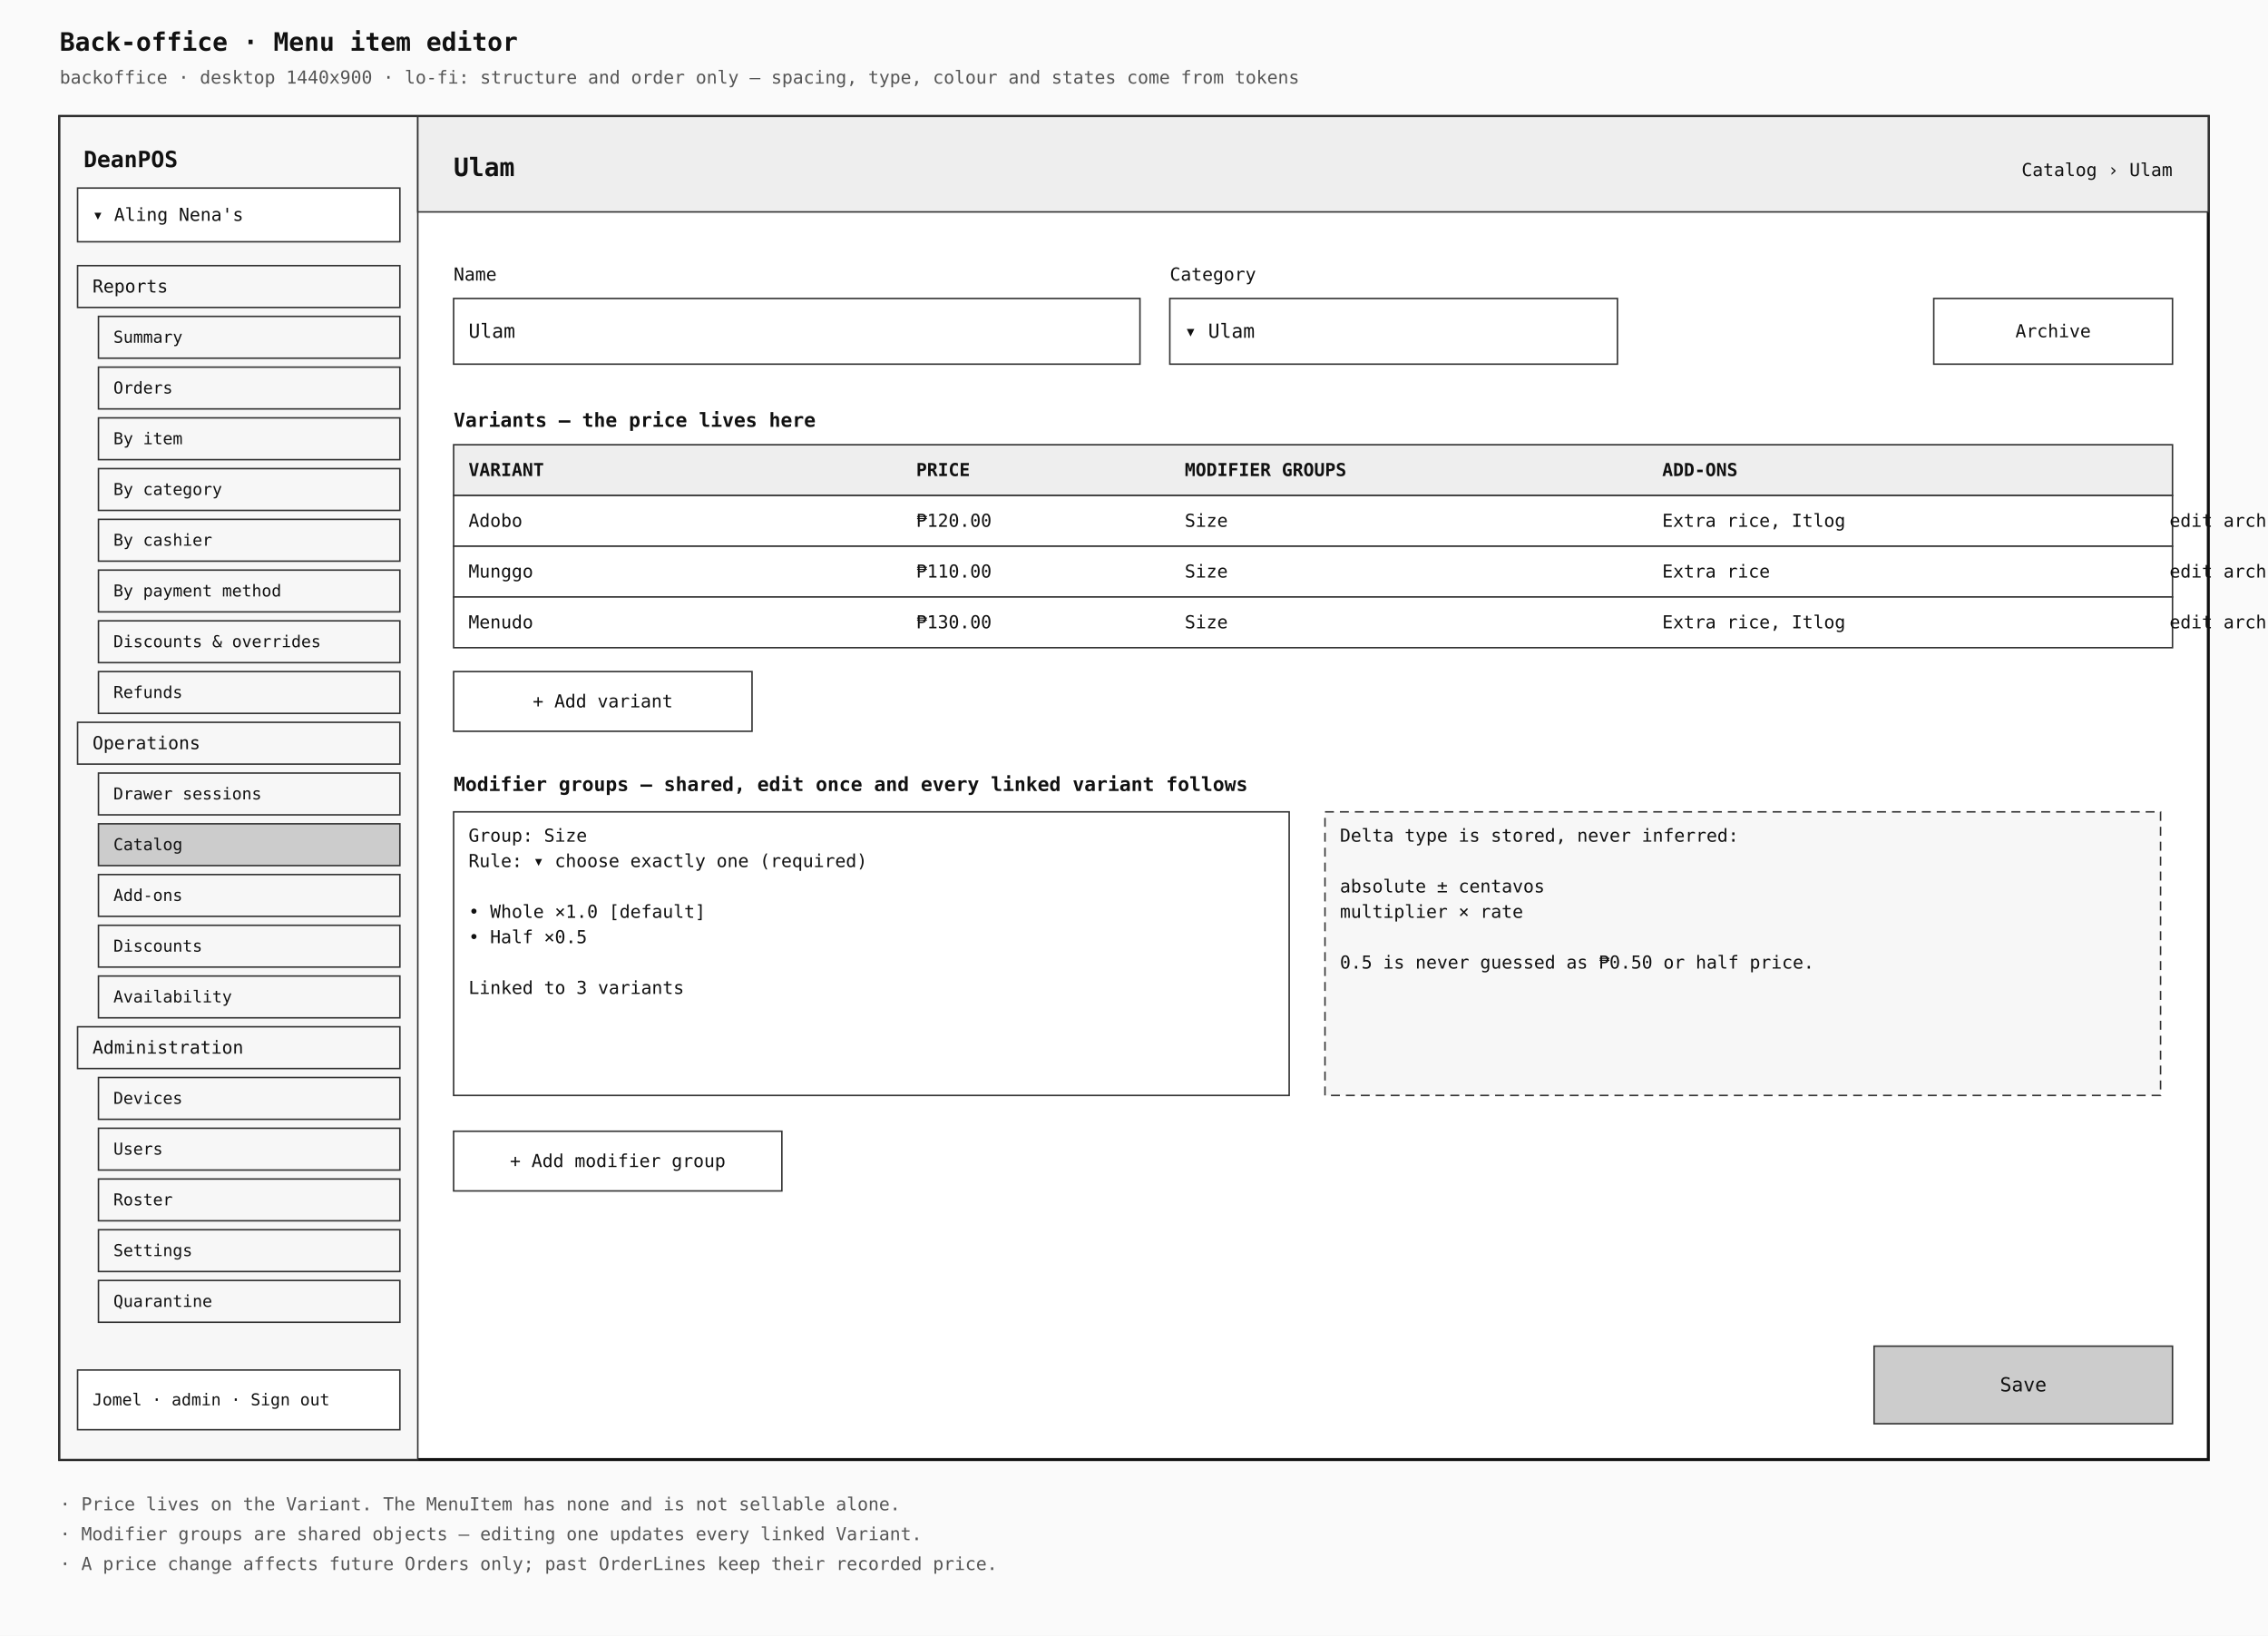
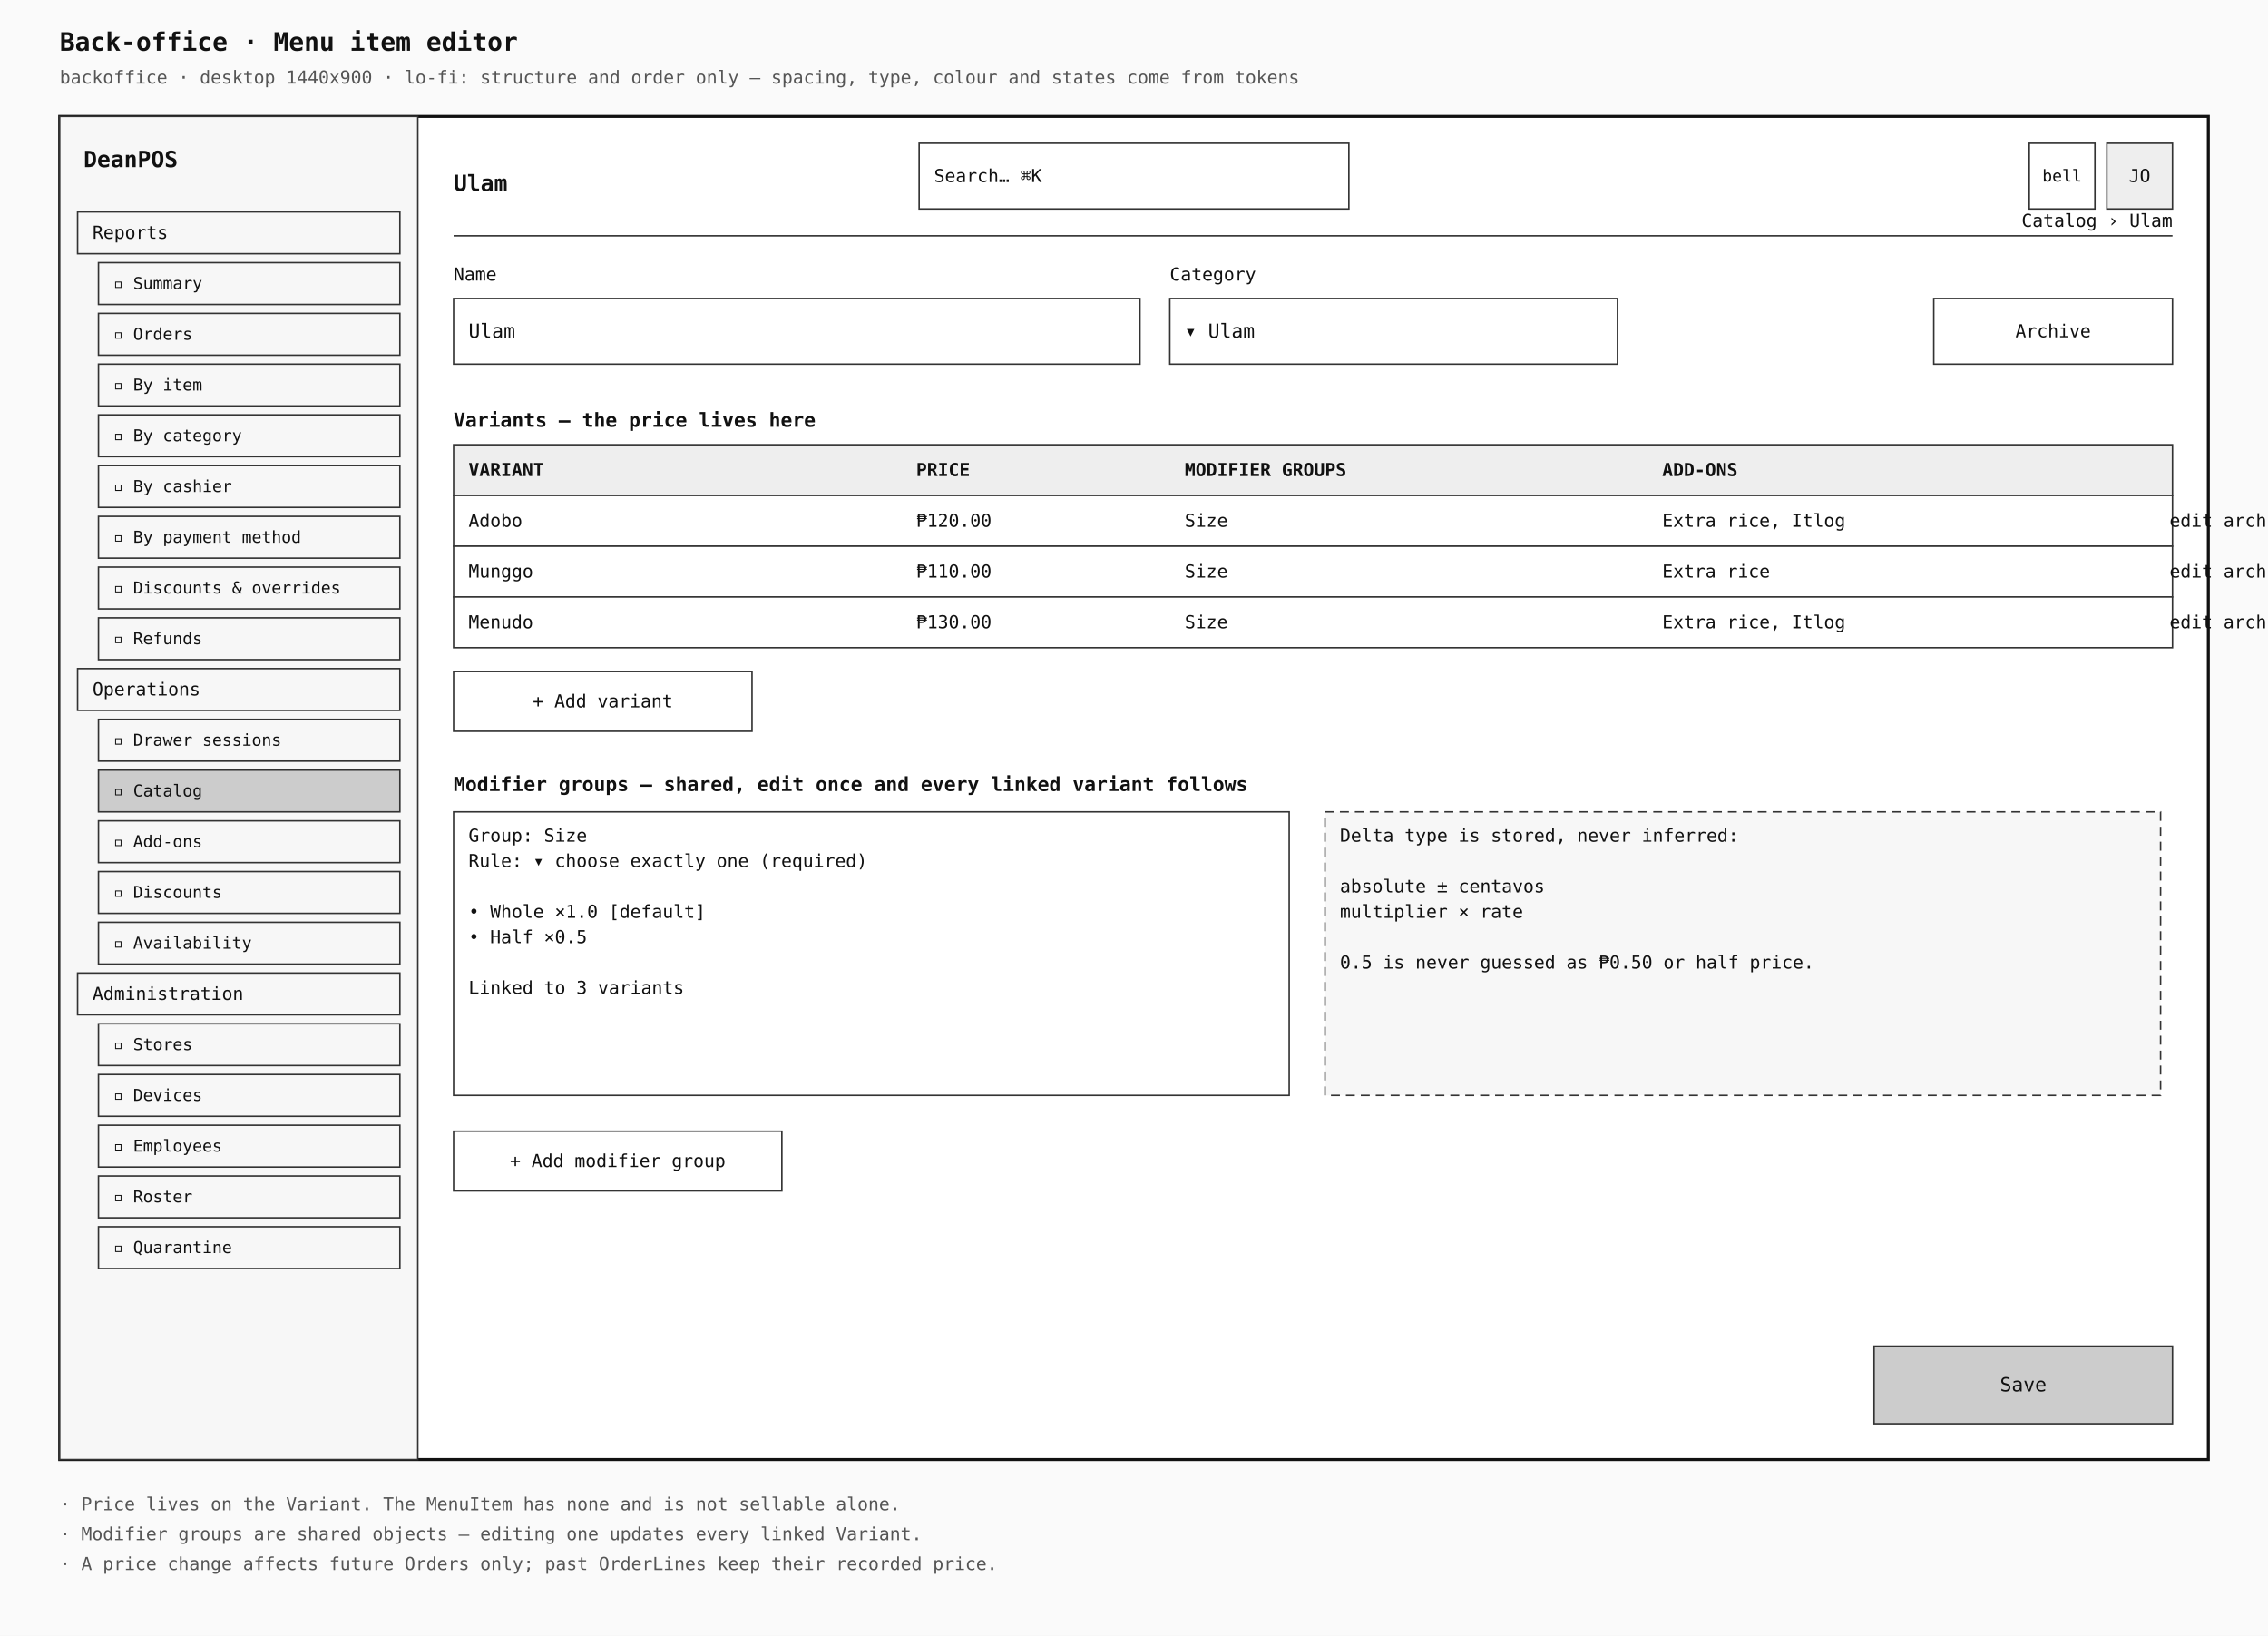
<svg xmlns="http://www.w3.org/2000/svg" width="1520" height="1096" viewBox="0 0 1520 1096" font-family="ui-monospace, SFMono-Regular, Menlo, monospace">
  <rect width="1520" height="1096" fill="#fafafa" />
  <text x="40" y="34" font-size="17" font-weight="bold" fill="#111">Back-office · Menu item editor</text>
  <text x="40" y="56" font-size="12" fill="#555">backoffice · desktop 1440x900 · lo-fi: structure and order only — spacing, type, colour and states come from tokens</text>
  <g transform="translate(40,78)">
    <rect x="0" y="0" width="1440" height="900" fill="#ffffff" stroke="#111" stroke-width="2" />
    <rect x="0" y="0" width="240" height="900" rx="0" fill="#f7f7f7" stroke="#333" stroke-width="1" />
    <text x="16" y="34" font-size="15" text-anchor="start" font-weight="bold" fill="#111">DeanPOS</text>
-     <rect x="12" y="48" width="216" height="36" rx="0" fill="#ffffff" stroke="#333" stroke-width="1" />
-     <text x="22" y="70.0" font-size="12" fill="#111">▾  Aling Nena's</text>
-     <rect x="12" y="100" width="216" height="28" rx="0" fill="#f7f7f7" stroke="#333" stroke-width="1" />
-     <text x="22" y="118.0" font-size="12" fill="#111">Reports</text>
-     <rect x="26" y="134" width="202" height="28" rx="0" fill="#f7f7f7" stroke="#333" stroke-width="1" />
-     <text x="36" y="151.667" font-size="11" fill="#111">Summary</text>
-     <rect x="26" y="168" width="202" height="28" rx="0" fill="#f7f7f7" stroke="#333" stroke-width="1" />
-     <text x="36" y="185.667" font-size="11" fill="#111">Orders</text>
-     <rect x="26" y="202" width="202" height="28" rx="0" fill="#f7f7f7" stroke="#333" stroke-width="1" />
-     <text x="36" y="219.667" font-size="11" fill="#111">By item</text>
-     <rect x="26" y="236" width="202" height="28" rx="0" fill="#f7f7f7" stroke="#333" stroke-width="1" />
-     <text x="36" y="253.667" font-size="11" fill="#111">By category</text>
-     <rect x="26" y="270" width="202" height="28" rx="0" fill="#f7f7f7" stroke="#333" stroke-width="1" />
-     <text x="36" y="287.667" font-size="11" fill="#111">By cashier</text>
-     <rect x="26" y="304" width="202" height="28" rx="0" fill="#f7f7f7" stroke="#333" stroke-width="1" />
-     <text x="36" y="321.667" font-size="11" fill="#111">By payment method</text>
-     <rect x="26" y="338" width="202" height="28" rx="0" fill="#f7f7f7" stroke="#333" stroke-width="1" />
-     <text x="36" y="355.667" font-size="11" fill="#111">Discounts &amp; overrides</text>
-     <rect x="26" y="372" width="202" height="28" rx="0" fill="#f7f7f7" stroke="#333" stroke-width="1" />
-     <text x="36" y="389.667" font-size="11" fill="#111">Refunds</text>
-     <rect x="12" y="406" width="216" height="28" rx="0" fill="#f7f7f7" stroke="#333" stroke-width="1" />
-     <text x="22" y="424.0" font-size="12" fill="#111">Operations</text>
-     <rect x="26" y="440" width="202" height="28" rx="0" fill="#f7f7f7" stroke="#333" stroke-width="1" />
-     <text x="36" y="457.667" font-size="11" fill="#111">Drawer sessions</text>
-     <rect x="26" y="474" width="202" height="28" rx="0" fill="#cccccc" stroke="#333" stroke-width="1" />
-     <text x="36" y="491.667" font-size="11" fill="#111">Catalog</text>
-     <rect x="26" y="508" width="202" height="28" rx="0" fill="#f7f7f7" stroke="#333" stroke-width="1" />
-     <text x="36" y="525.667" font-size="11" fill="#111">Add-ons</text>
-     <rect x="26" y="542" width="202" height="28" rx="0" fill="#f7f7f7" stroke="#333" stroke-width="1" />
-     <text x="36" y="559.667" font-size="11" fill="#111">Discounts</text>
-     <rect x="26" y="576" width="202" height="28" rx="0" fill="#f7f7f7" stroke="#333" stroke-width="1" />
-     <text x="36" y="593.667" font-size="11" fill="#111">Availability</text>
-     <rect x="12" y="610" width="216" height="28" rx="0" fill="#f7f7f7" stroke="#333" stroke-width="1" />
-     <text x="22" y="628.0" font-size="12" fill="#111">Administration</text>
-     <rect x="26" y="644" width="202" height="28" rx="0" fill="#f7f7f7" stroke="#333" stroke-width="1" />
-     <text x="36" y="661.667" font-size="11" fill="#111">Devices</text>
-     <rect x="26" y="678" width="202" height="28" rx="0" fill="#f7f7f7" stroke="#333" stroke-width="1" />
-     <text x="36" y="695.667" font-size="11" fill="#111">Users</text>
-     <rect x="26" y="712" width="202" height="28" rx="0" fill="#f7f7f7" stroke="#333" stroke-width="1" />
-     <text x="36" y="729.667" font-size="11" fill="#111">Roster</text>
-     <rect x="26" y="746" width="202" height="28" rx="0" fill="#f7f7f7" stroke="#333" stroke-width="1" />
-     <text x="36" y="763.667" font-size="11" fill="#111">Settings</text>
-     <rect x="26" y="780" width="202" height="28" rx="0" fill="#f7f7f7" stroke="#333" stroke-width="1" />
-     <text x="36" y="797.667" font-size="11" fill="#111">Quarantine</text>
-     <rect x="12" y="840" width="216" height="40" rx="0" fill="#ffffff" stroke="#333" stroke-width="1" />
-     <text x="22" y="863.667" font-size="11" fill="#111">Jomel · admin  ·  Sign out</text>
-     <rect x="240" y="0" width="1200" height="64" rx="0" fill="#eeeeee" stroke="#333" stroke-width="1" />
-     <text x="264" y="40" font-size="17" text-anchor="start" font-weight="bold" fill="#111">Ulam</text>
-     <text x="1416" y="40" font-size="12" text-anchor="end" font-weight="normal" fill="#111">Catalog › Ulam</text>
+     <rect x="12" y="64" width="216" height="28" rx="0" fill="#f7f7f7" stroke="#333" stroke-width="1" />
+     <text x="22" y="82.0" font-size="12" fill="#111">Reports</text>
+     <rect x="26" y="98" width="202" height="28" rx="0" fill="#f7f7f7" stroke="#333" stroke-width="1" />
+     <text x="36" y="115.667" font-size="11" fill="#111">▫  Summary</text>
+     <rect x="26" y="132" width="202" height="28" rx="0" fill="#f7f7f7" stroke="#333" stroke-width="1" />
+     <text x="36" y="149.667" font-size="11" fill="#111">▫  Orders</text>
+     <rect x="26" y="166" width="202" height="28" rx="0" fill="#f7f7f7" stroke="#333" stroke-width="1" />
+     <text x="36" y="183.667" font-size="11" fill="#111">▫  By item</text>
+     <rect x="26" y="200" width="202" height="28" rx="0" fill="#f7f7f7" stroke="#333" stroke-width="1" />
+     <text x="36" y="217.667" font-size="11" fill="#111">▫  By category</text>
+     <rect x="26" y="234" width="202" height="28" rx="0" fill="#f7f7f7" stroke="#333" stroke-width="1" />
+     <text x="36" y="251.667" font-size="11" fill="#111">▫  By cashier</text>
+     <rect x="26" y="268" width="202" height="28" rx="0" fill="#f7f7f7" stroke="#333" stroke-width="1" />
+     <text x="36" y="285.667" font-size="11" fill="#111">▫  By payment method</text>
+     <rect x="26" y="302" width="202" height="28" rx="0" fill="#f7f7f7" stroke="#333" stroke-width="1" />
+     <text x="36" y="319.667" font-size="11" fill="#111">▫  Discounts &amp; overrides</text>
+     <rect x="26" y="336" width="202" height="28" rx="0" fill="#f7f7f7" stroke="#333" stroke-width="1" />
+     <text x="36" y="353.667" font-size="11" fill="#111">▫  Refunds</text>
+     <rect x="12" y="370" width="216" height="28" rx="0" fill="#f7f7f7" stroke="#333" stroke-width="1" />
+     <text x="22" y="388.0" font-size="12" fill="#111">Operations</text>
+     <rect x="26" y="404" width="202" height="28" rx="0" fill="#f7f7f7" stroke="#333" stroke-width="1" />
+     <text x="36" y="421.667" font-size="11" fill="#111">▫  Drawer sessions</text>
+     <rect x="26" y="438" width="202" height="28" rx="0" fill="#cccccc" stroke="#333" stroke-width="1" />
+     <text x="36" y="455.667" font-size="11" fill="#111">▫  Catalog</text>
+     <rect x="26" y="472" width="202" height="28" rx="0" fill="#f7f7f7" stroke="#333" stroke-width="1" />
+     <text x="36" y="489.667" font-size="11" fill="#111">▫  Add-ons</text>
+     <rect x="26" y="506" width="202" height="28" rx="0" fill="#f7f7f7" stroke="#333" stroke-width="1" />
+     <text x="36" y="523.667" font-size="11" fill="#111">▫  Discounts</text>
+     <rect x="26" y="540" width="202" height="28" rx="0" fill="#f7f7f7" stroke="#333" stroke-width="1" />
+     <text x="36" y="557.667" font-size="11" fill="#111">▫  Availability</text>
+     <rect x="12" y="574" width="216" height="28" rx="0" fill="#f7f7f7" stroke="#333" stroke-width="1" />
+     <text x="22" y="592.0" font-size="12" fill="#111">Administration</text>
+     <rect x="26" y="608" width="202" height="28" rx="0" fill="#f7f7f7" stroke="#333" stroke-width="1" />
+     <text x="36" y="625.667" font-size="11" fill="#111">▫  Stores</text>
+     <rect x="26" y="642" width="202" height="28" rx="0" fill="#f7f7f7" stroke="#333" stroke-width="1" />
+     <text x="36" y="659.667" font-size="11" fill="#111">▫  Devices</text>
+     <rect x="26" y="676" width="202" height="28" rx="0" fill="#f7f7f7" stroke="#333" stroke-width="1" />
+     <text x="36" y="693.667" font-size="11" fill="#111">▫  Employees</text>
+     <rect x="26" y="710" width="202" height="28" rx="0" fill="#f7f7f7" stroke="#333" stroke-width="1" />
+     <text x="36" y="727.667" font-size="11" fill="#111">▫  Roster</text>
+     <rect x="26" y="744" width="202" height="28" rx="0" fill="#f7f7f7" stroke="#333" stroke-width="1" />
+     <text x="36" y="761.667" font-size="11" fill="#111">▫  Quarantine</text>
+     <text x="264" y="50" font-size="15" text-anchor="start" font-weight="bold" fill="#111">Ulam</text>
+     <rect x="576.0" y="18" width="288" height="44" rx="0" fill="#ffffff" stroke="#333" stroke-width="1" />
+     <text x="586.0" y="44.0" font-size="12" fill="#111">Search…                          ⌘K</text>
+     <rect x="1320" y="18" width="44" height="44" rx="0" fill="#ffffff" stroke="#333" stroke-width="1" />
+     <text x="1342.0" y="43.667" font-size="11" text-anchor="middle" fill="#111">bell</text>
+     <rect x="1372" y="18" width="44" height="44" rx="0" fill="#eeeeee" stroke="#333" stroke-width="1" />
+     <text x="1394.0" y="44.0" font-size="12" text-anchor="middle" fill="#111">JO</text>
+     <line x1="264" y1="80" x2="1416" y2="80" stroke="#333" />
+     <text x="1416" y="74" font-size="12" text-anchor="end" font-weight="normal" fill="#111">Catalog › Ulam</text>
    <text x="264" y="110" font-size="12" text-anchor="start" font-weight="normal" fill="#111">Name</text>
    <rect x="264" y="122" width="460" height="44" rx="0" fill="#ffffff" stroke="#333" stroke-width="1" />
    <text x="274" y="148.333" font-size="13" fill="#111">Ulam</text>
    <text x="744" y="110" font-size="12" text-anchor="start" font-weight="normal" fill="#111">Category</text>
    <rect x="744" y="122" width="300" height="44" rx="0" fill="#ffffff" stroke="#333" stroke-width="1" />
    <text x="754" y="148.333" font-size="13" fill="#111">▾  Ulam</text>
    <rect x="1256" y="122" width="160" height="44" rx="0" fill="#ffffff" stroke="#333" stroke-width="1" />
    <text x="1336.0" y="148.0" font-size="12" text-anchor="middle" fill="#111">Archive</text>
    <text x="264" y="208" font-size="13" text-anchor="start" font-weight="bold" fill="#111">Variants — the price lives here</text>
    <rect x="264" y="220" width="1152" height="34" rx="0" fill="#eeeeee" stroke="#333" stroke-width="1" />
    <text x="274" y="241.0" font-size="12" text-anchor="start" font-weight="bold" fill="#111">VARIANT</text>
    <text x="574" y="241.0" font-size="12" text-anchor="start" font-weight="bold" fill="#111">PRICE</text>
    <text x="754" y="241.0" font-size="12" text-anchor="start" font-weight="bold" fill="#111">MODIFIER GROUPS</text>
    <text x="1074" y="241.0" font-size="12" text-anchor="start" font-weight="bold" fill="#111">ADD-ONS</text>
    <text x="1414" y="241.0" font-size="12" text-anchor="start" font-weight="bold" fill="#111" />
    <rect x="264" y="254" width="1152" height="34" rx="0" fill="#ffffff" stroke="#333" stroke-width="1" />
    <text x="274" y="275.0" font-size="12" text-anchor="start" font-weight="normal" fill="#111">Adobo</text>
    <text x="574" y="275.0" font-size="12" text-anchor="start" font-weight="normal" fill="#111">₱120.00</text>
    <text x="754" y="275.0" font-size="12" text-anchor="start" font-weight="normal" fill="#111">Size</text>
    <text x="1074" y="275.0" font-size="12" text-anchor="start" font-weight="normal" fill="#111">Extra rice, Itlog</text>
    <text x="1414" y="275.0" font-size="12" text-anchor="start" font-weight="normal" fill="#111">edit  archive</text>
    <rect x="264" y="288" width="1152" height="34" rx="0" fill="#ffffff" stroke="#333" stroke-width="1" />
    <text x="274" y="309.0" font-size="12" text-anchor="start" font-weight="normal" fill="#111">Munggo</text>
    <text x="574" y="309.0" font-size="12" text-anchor="start" font-weight="normal" fill="#111">₱110.00</text>
    <text x="754" y="309.0" font-size="12" text-anchor="start" font-weight="normal" fill="#111">Size</text>
    <text x="1074" y="309.0" font-size="12" text-anchor="start" font-weight="normal" fill="#111">Extra rice</text>
    <text x="1414" y="309.0" font-size="12" text-anchor="start" font-weight="normal" fill="#111">edit  archive</text>
    <rect x="264" y="322" width="1152" height="34" rx="0" fill="#ffffff" stroke="#333" stroke-width="1" />
    <text x="274" y="343.0" font-size="12" text-anchor="start" font-weight="normal" fill="#111">Menudo</text>
    <text x="574" y="343.0" font-size="12" text-anchor="start" font-weight="normal" fill="#111">₱130.00</text>
    <text x="754" y="343.0" font-size="12" text-anchor="start" font-weight="normal" fill="#111">Size</text>
    <text x="1074" y="343.0" font-size="12" text-anchor="start" font-weight="normal" fill="#111">Extra rice, Itlog</text>
    <text x="1414" y="343.0" font-size="12" text-anchor="start" font-weight="normal" fill="#111">edit  archive</text>
    <rect x="264" y="372" width="200" height="40" rx="0" fill="#ffffff" stroke="#333" stroke-width="1" />
    <text x="364.0" y="396.0" font-size="12" text-anchor="middle" fill="#111">+ Add variant</text>
    <text x="264" y="452" font-size="13" text-anchor="start" font-weight="bold" fill="#111">Modifier groups — shared, edit once and every linked variant follows</text>
    <rect x="264" y="466" width="560" height="190" rx="0" fill="#ffffff" stroke="#333" stroke-width="1" />
    <text x="274" y="486" font-size="12" fill="#111">Group: Size</text>
    <text x="274" y="503" font-size="12" fill="#111">Rule: ▾ choose exactly one (required)</text>
    <text x="274" y="520" font-size="12" fill="#111" />
    <text x="274" y="537" font-size="12" fill="#111">• Whole   ×1.0   [default]</text>
    <text x="274" y="554" font-size="12" fill="#111">• Half    ×0.5</text>
    <text x="274" y="571" font-size="12" fill="#111" />
    <text x="274" y="588" font-size="12" fill="#111">Linked to 3 variants</text>
    <rect x="848" y="466" width="560" height="190" rx="0" fill="#f7f7f7" stroke="#333" stroke-width="1" stroke-dasharray="6 4" />
    <text x="858" y="486" font-size="12" fill="#111">Delta type is stored, never inferred:</text>
    <text x="858" y="503" font-size="12" fill="#111" />
    <text x="858" y="520" font-size="12" fill="#111">  absolute    ± centavos</text>
    <text x="858" y="537" font-size="12" fill="#111">  multiplier  × rate</text>
    <text x="858" y="554" font-size="12" fill="#111" />
    <text x="858" y="571" font-size="12" fill="#111">0.5 is never guessed as ₱0.50 or half price.</text>
    <rect x="264" y="680" width="220" height="40" rx="0" fill="#ffffff" stroke="#333" stroke-width="1" />
    <text x="374.0" y="704.0" font-size="12" text-anchor="middle" fill="#111">+ Add modifier group</text>
    <rect x="1216" y="824" width="200" height="52" rx="0" fill="#cccccc" stroke="#333" stroke-width="1" />
    <text x="1316.0" y="854.333" font-size="13" text-anchor="middle" fill="#111">Save</text>
    <text x="0" y="934" font-size="12" fill="#555">· Price lives on the Variant. The MenuItem has none and is not sellable alone.</text>
    <text x="0" y="954" font-size="12" fill="#555">· Modifier groups are shared objects — editing one updates every linked Variant.</text>
    <text x="0" y="974" font-size="12" fill="#555">· A price change affects future Orders only; past OrderLines keep their recorded price.</text>
  </g>
</svg>
